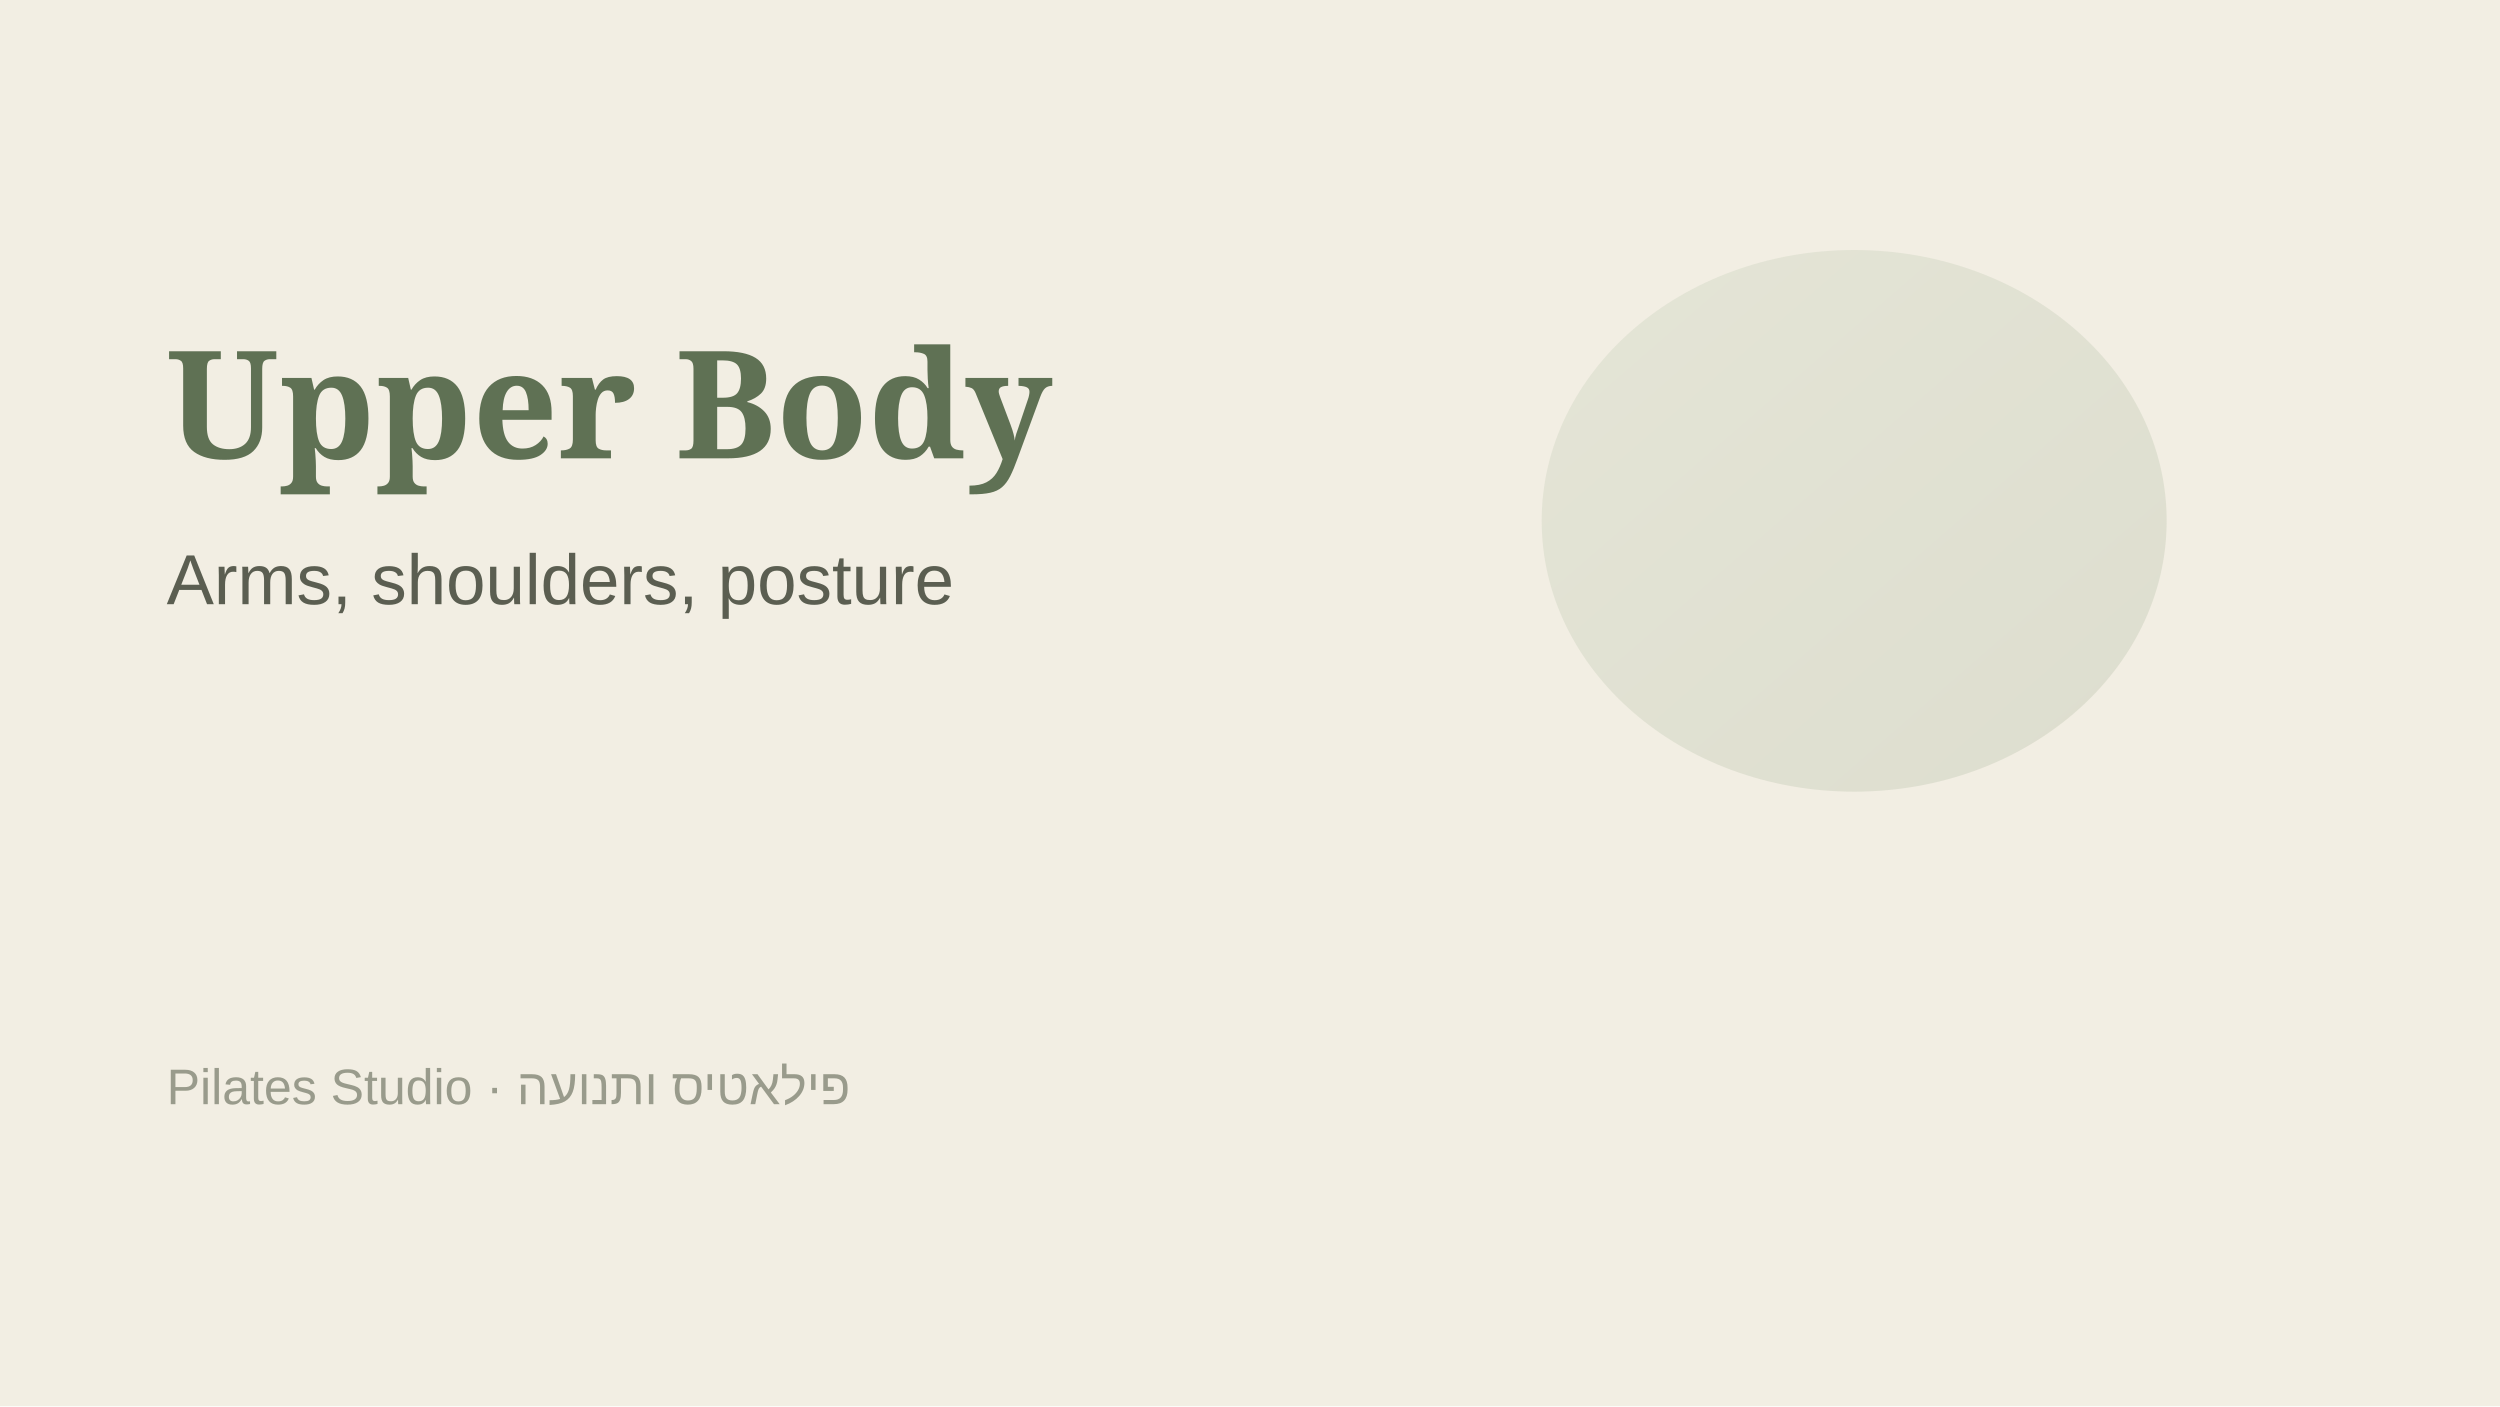
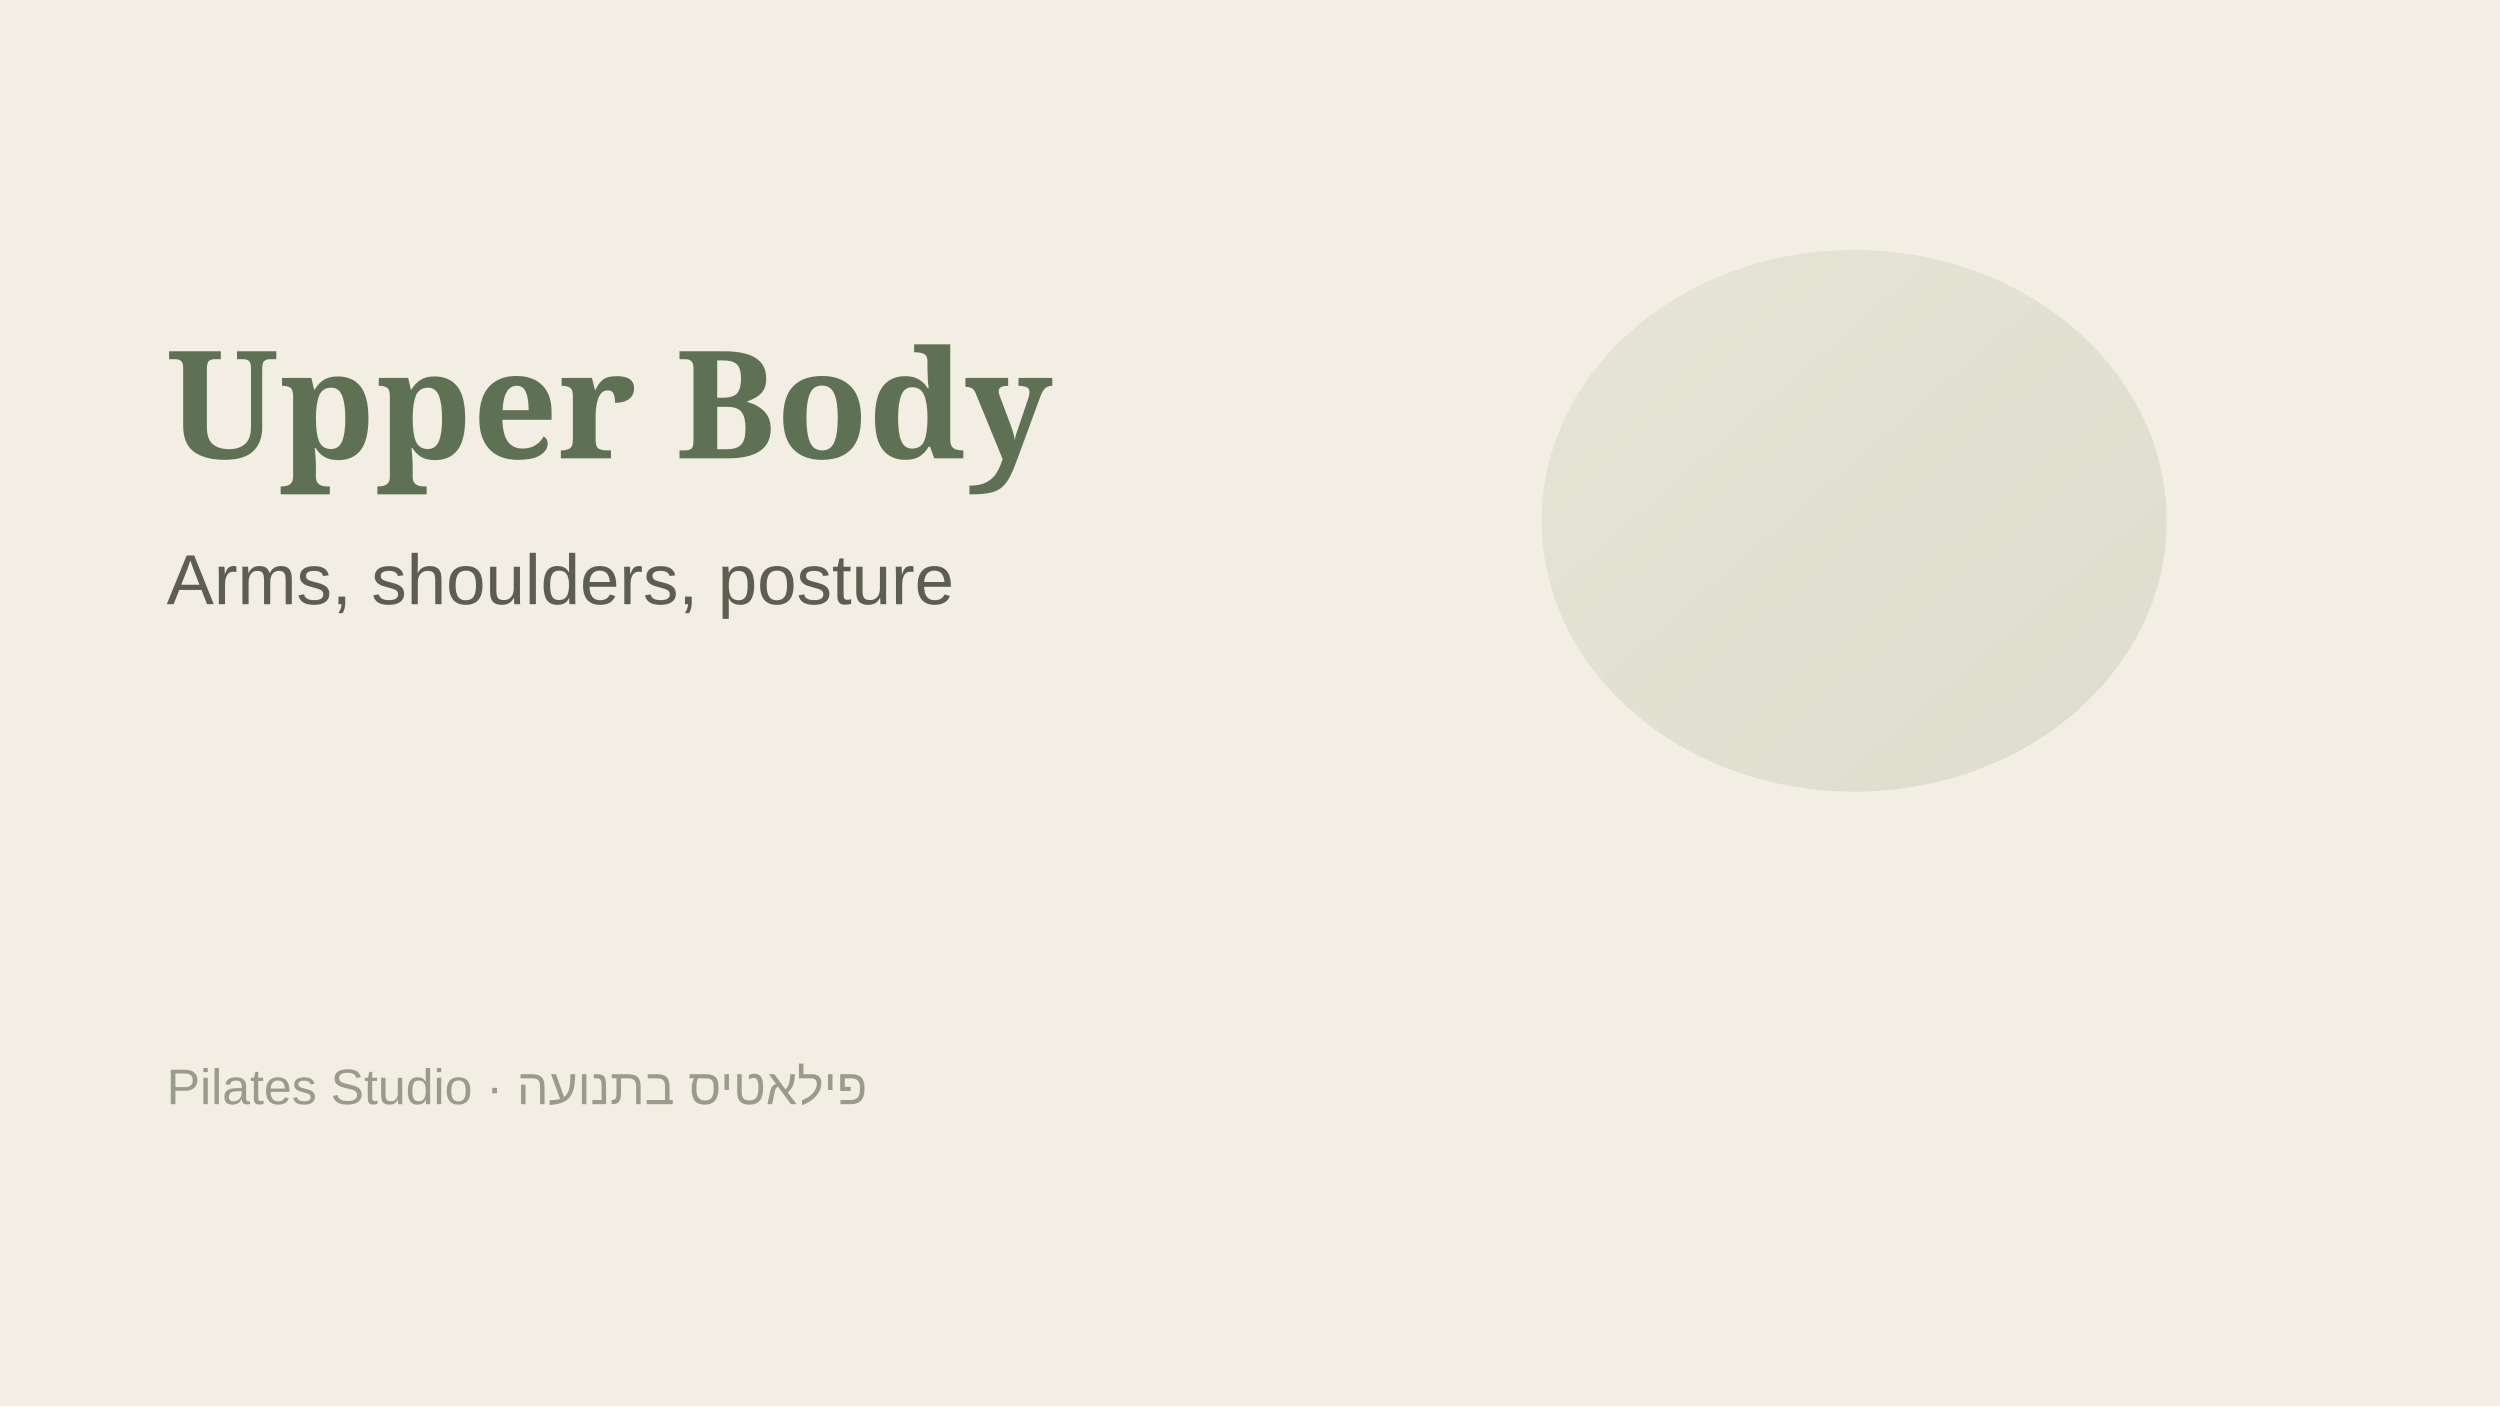
<svg xmlns="http://www.w3.org/2000/svg" viewBox="0 0 1200 675">
  <rect width="1200" height="675" fill="#f2eee3" />
  <defs>
    <linearGradient id="g" x1="0" y1="0" x2="1" y2="1">
      <stop offset="0%" stop-color="#a8bc9c" />
      <stop offset="100%" stop-color="#7f9271" />
    </linearGradient>
  </defs>
  <rect x="740" y="120" width="300" height="260" rx="150" fill="url(#g)" opacity="0.18" />
  <text x="80" y="220" fill="#5f7154" font-size="72" font-family="Georgia, serif" font-weight="700">Upper Body</text>
  <text x="80" y="290" fill="#4a4f41" opacity="0.9" font-size="34" font-family="Arial">Arms, shoulders, posture</text>
-   <text x="80" y="530" fill="#8a8d7c" opacity="0.85" font-size="24" font-family="Arial">Pilates Studio · פילאטיס ותנועה</text>
+   <text x="80" y="530" fill="#8a8d7c" opacity="0.85" font-size="24" font-family="Arial">Pilates Studio · פילאטיס בתנועה</text>
</svg>
